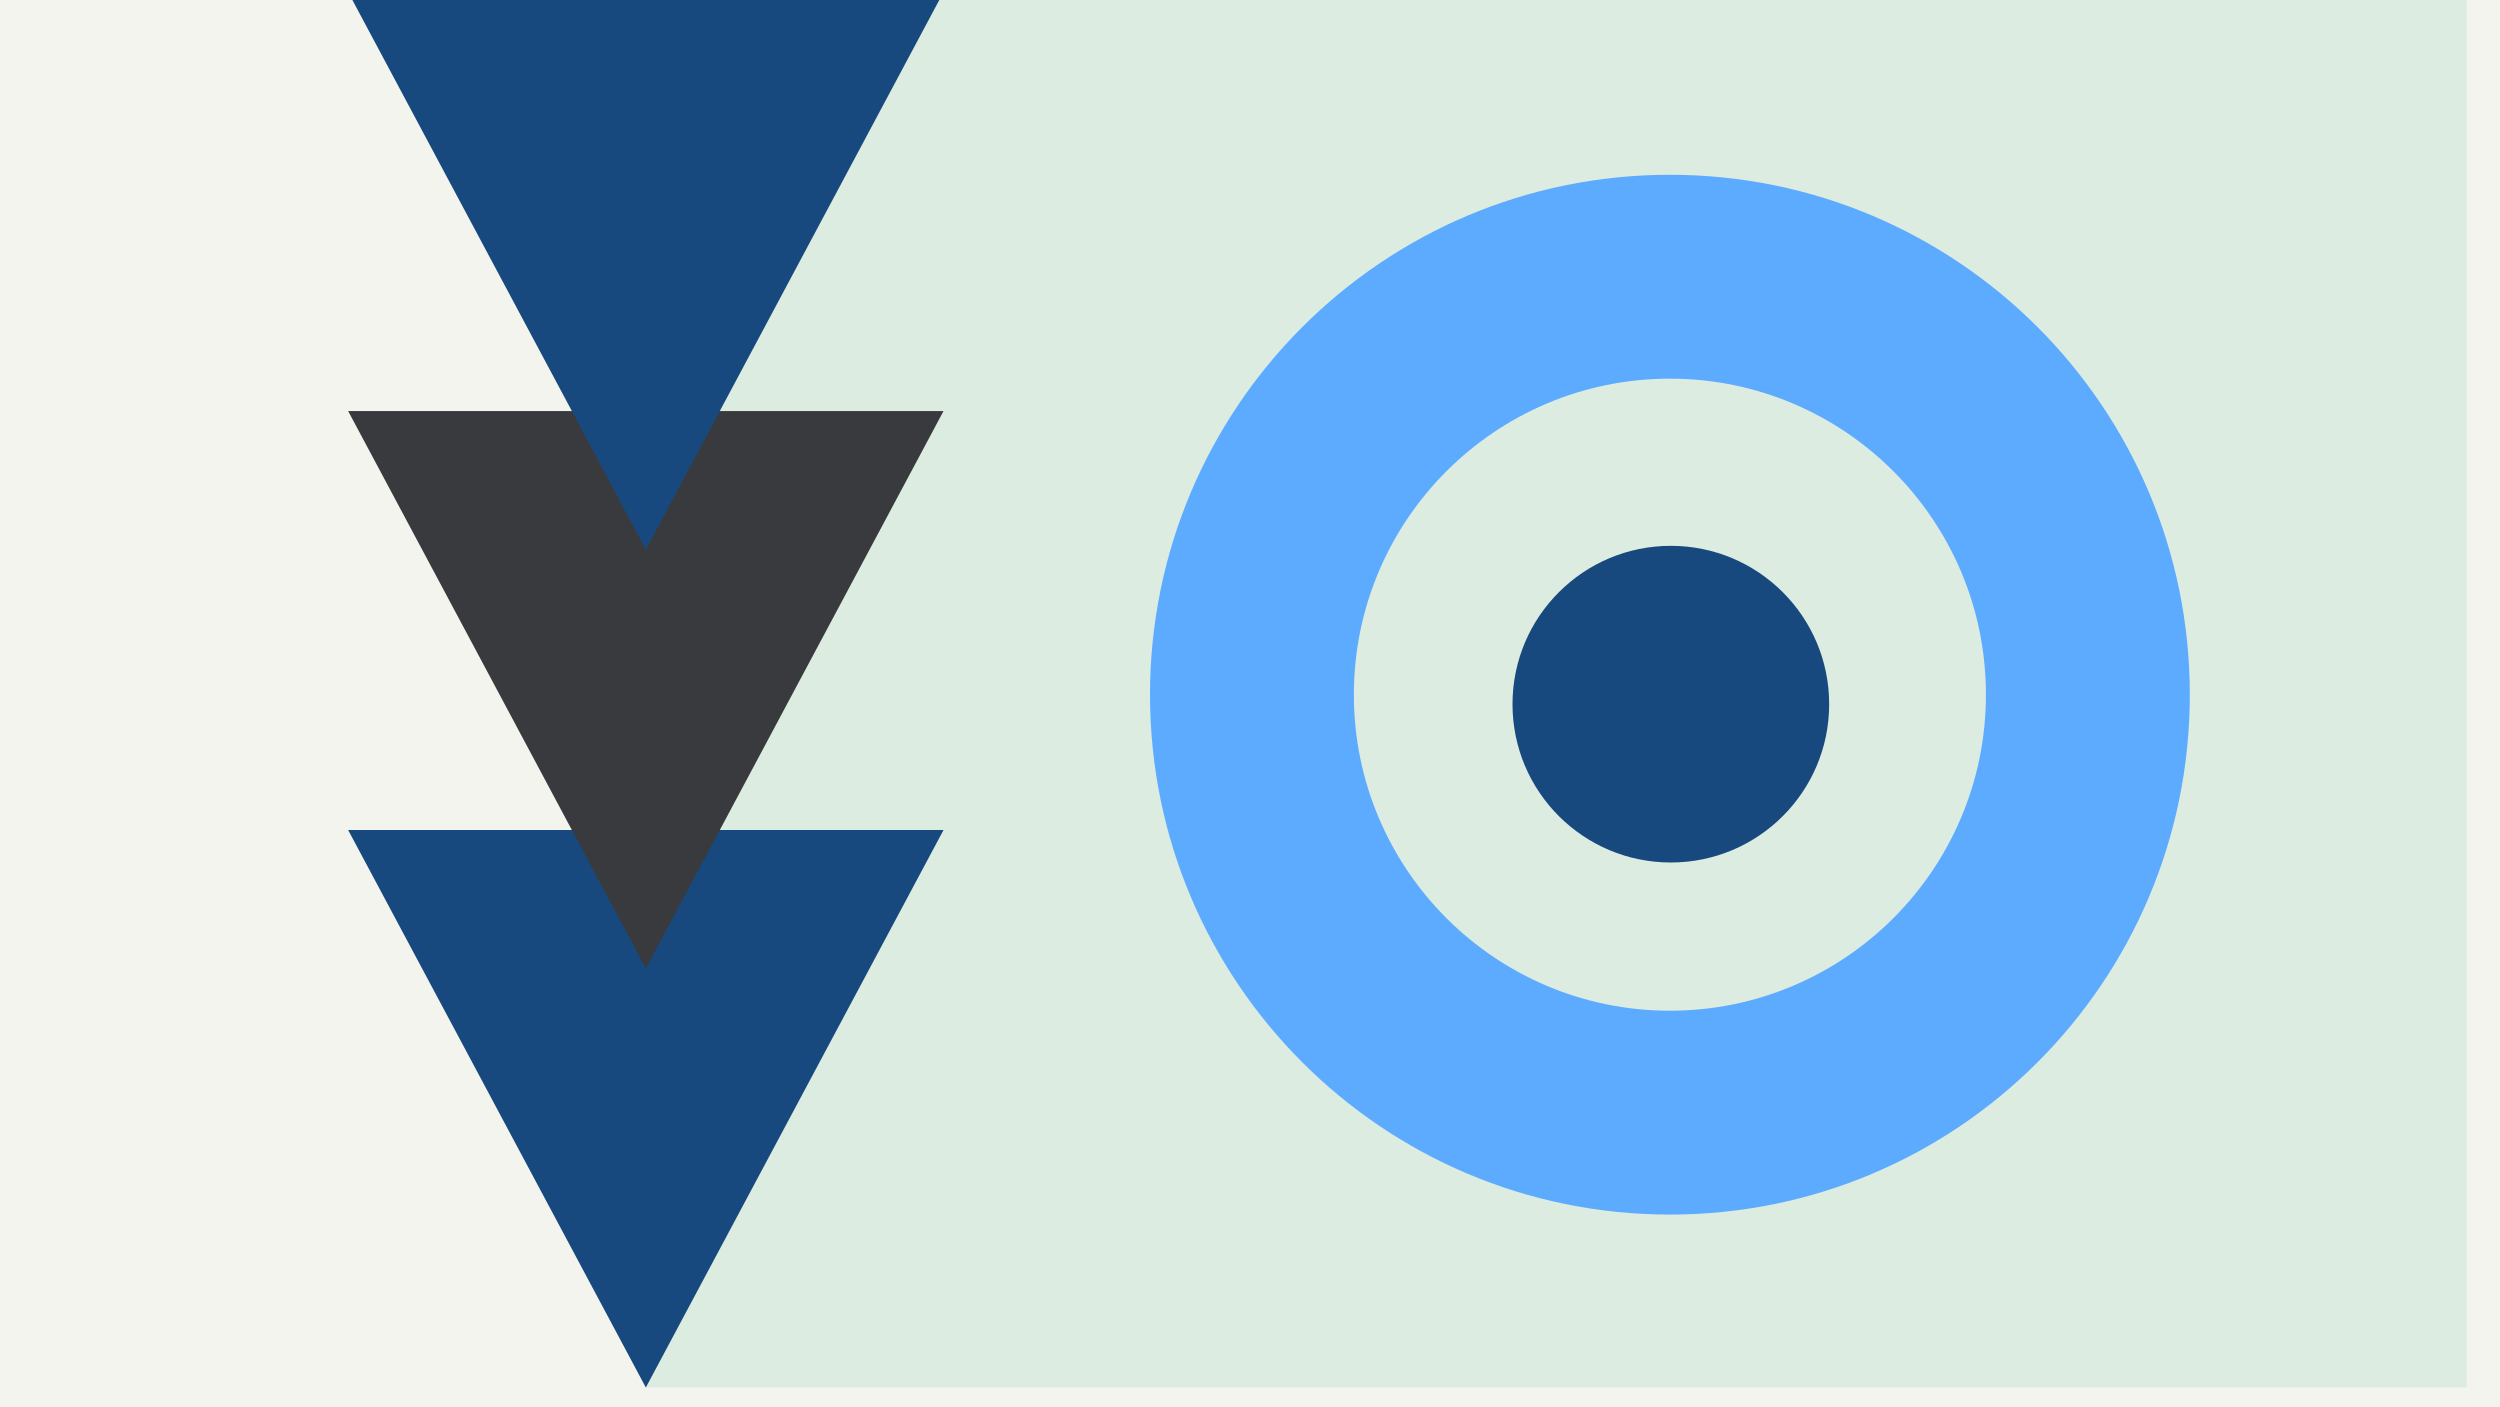
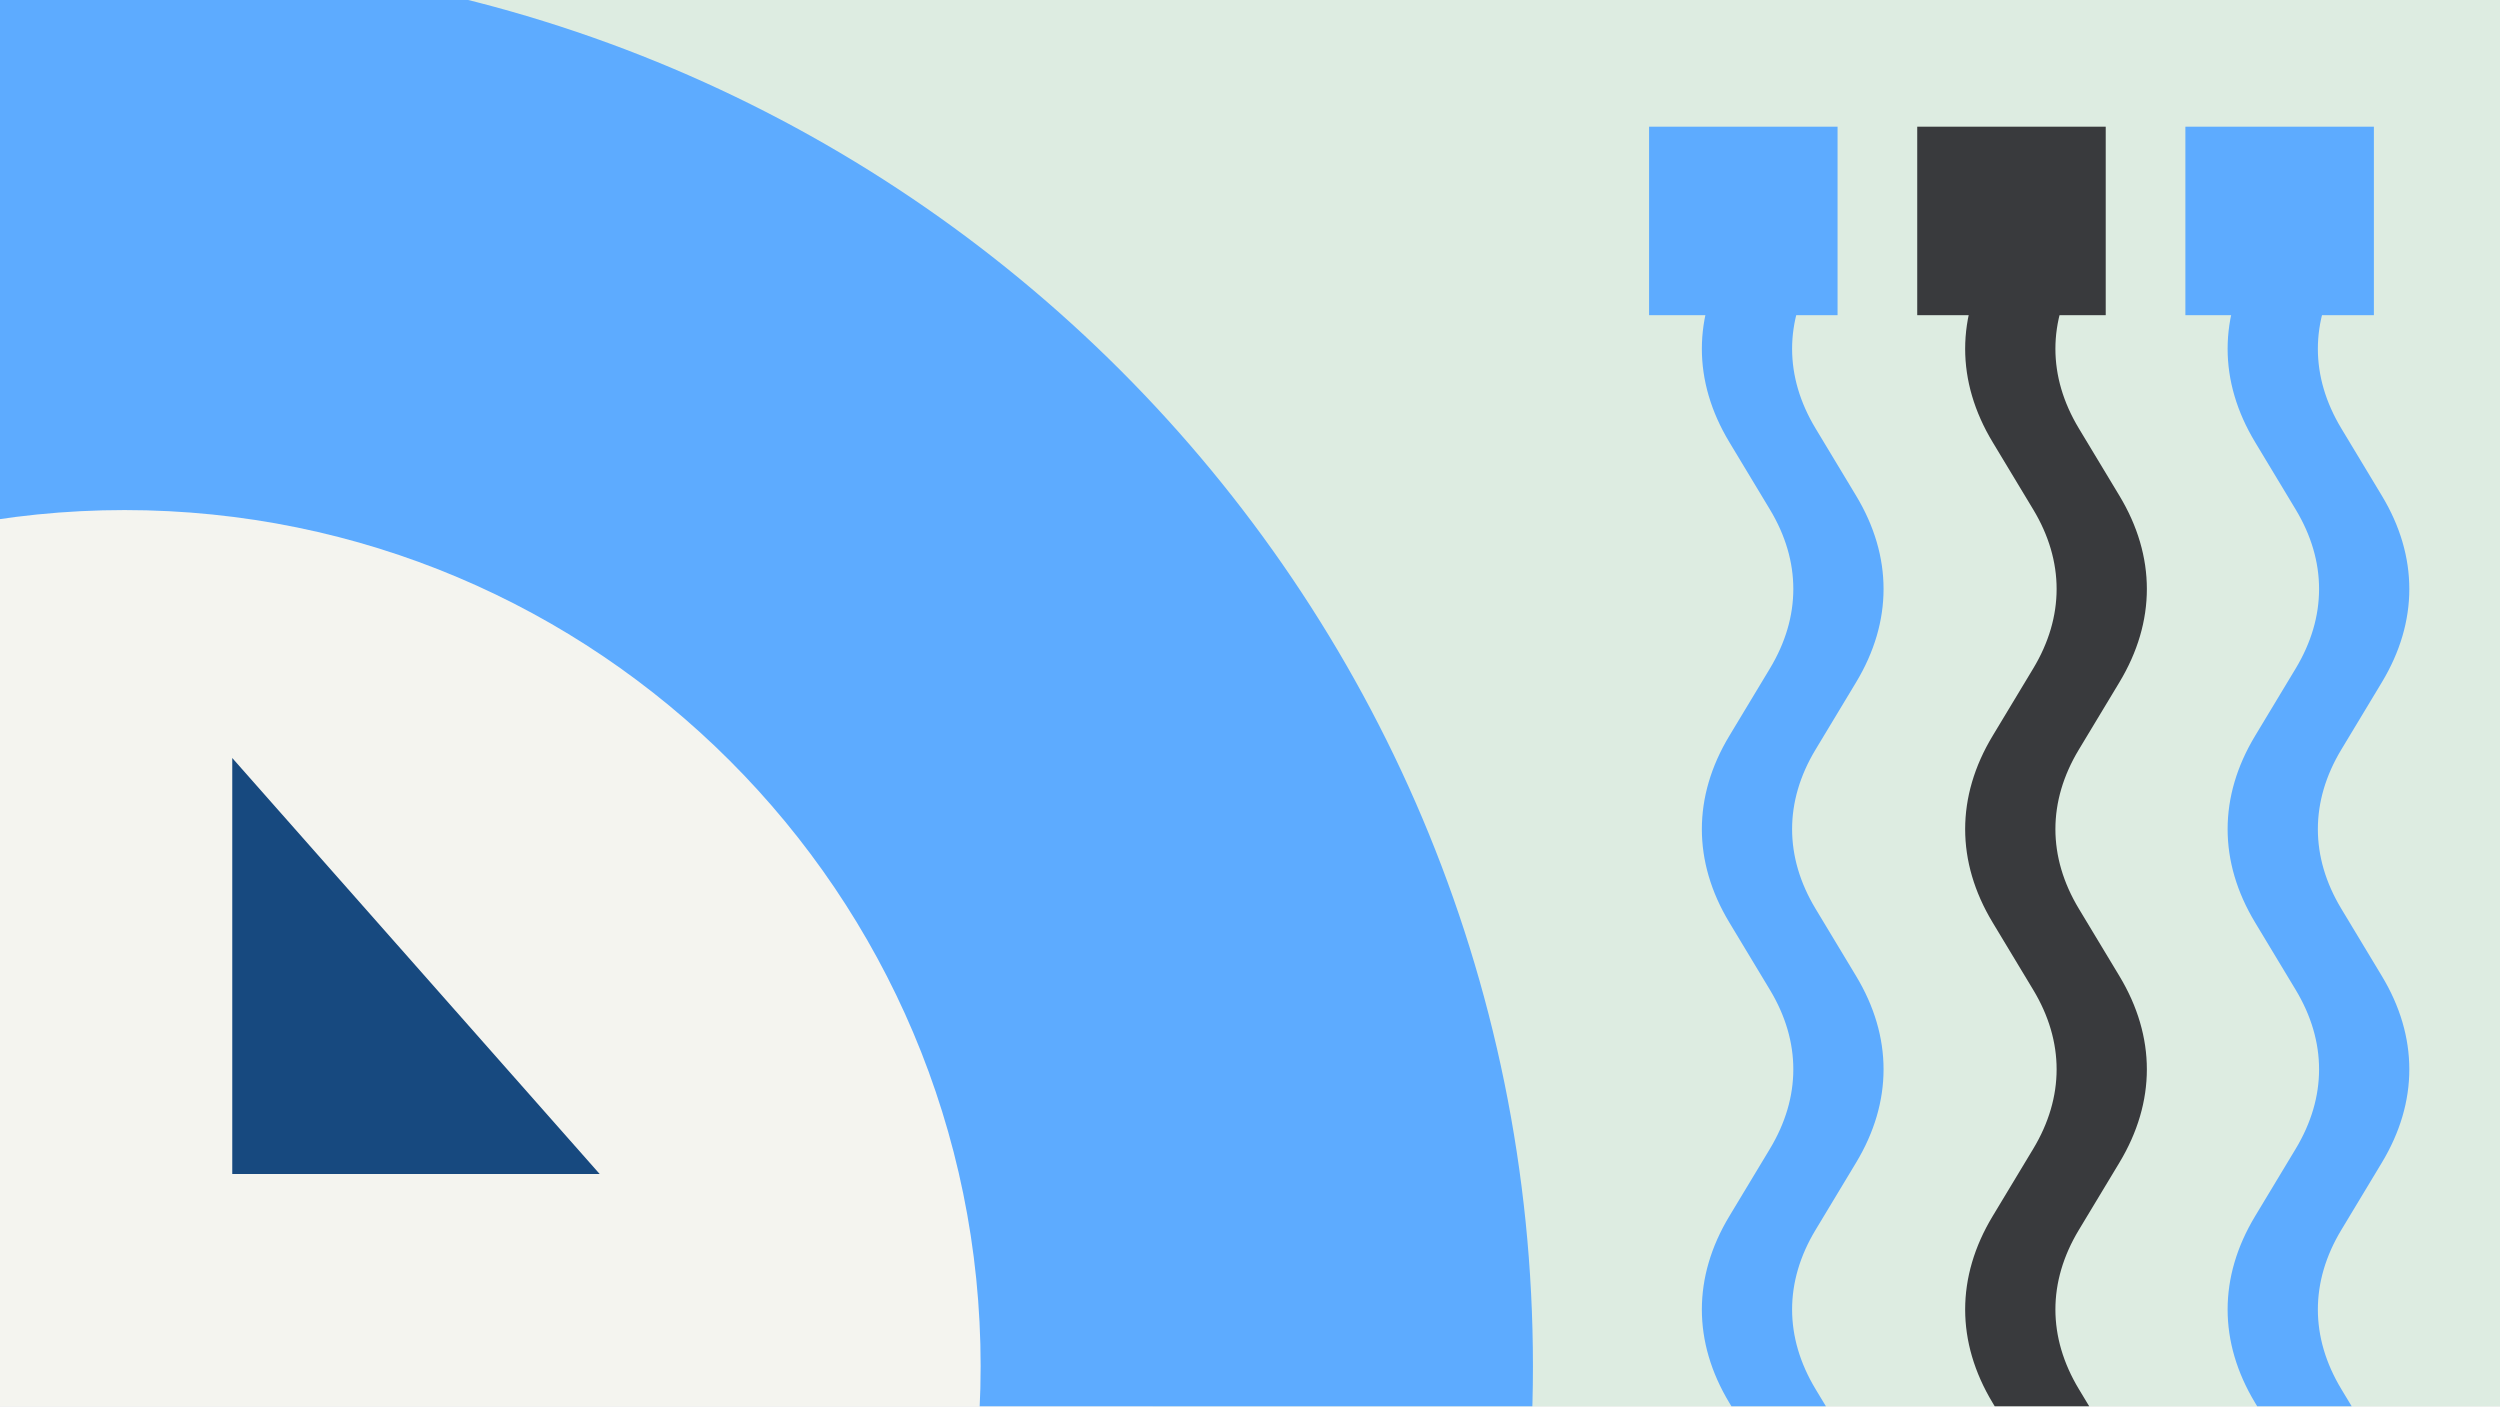
- <svg xmlns="http://www.w3.org/2000/svg" width="1200" height="675" viewBox="0 0 1200 675" fill="none">
-   <g clip-path="url(#clip0_6_4542)">
-     <rect width="1200" height="675" fill="#F4F4EF" />
-     <rect x="310" width="874" height="666" fill="#DDECE1" />
-     <path fill-rule="evenodd" clip-rule="evenodd" d="M801.553 583.001C939.378 583.001 1051.11 471.272 1051.11 333.448C1051.11 195.623 939.378 83.894 801.553 83.894C663.729 83.894 552 195.623 552 333.448C552 471.272 663.729 583.001 801.553 583.001ZM801.553 485.137C885.329 485.137 953.243 417.224 953.243 333.448C953.243 249.672 885.329 181.759 801.553 181.759C717.778 181.759 649.864 249.672 649.864 333.448C649.864 417.224 717.778 485.137 801.553 485.137Z" fill="#5DABFF" />
-     <path d="M310 666L167.106 398.404L452.894 398.404L310 666Z" fill="#17497F" />
-     <path d="M310 464.898L167.106 197.302L452.894 197.302L310 464.898Z" fill="#393A3D" />
-     <path d="M310 263.795L167.106 -3.801L452.894 -3.801L310 263.795Z" fill="#17497F" />
-     <circle cx="802" cy="338" r="76" fill="#17497F" />
+ <svg xmlns="http://www.w3.org/2000/svg" width="1184" height="666" viewBox="0 0 1184 666" fill="none">
+   <g clip-path="url(#clip0_1_4750)">
+     <rect width="1184" height="666" fill="#F4F4EF" />
+     <path d="M10 0H1184V667H546V353.939L10 0Z" fill="#DDECE1" />
+     <path fill-rule="evenodd" clip-rule="evenodd" d="M984.537 809.993C969.74 834.528 969.739 860.802 984.539 885.357L943.717 891.873C926.361 863.076 926.359 832.258 943.717 803.476C943.717 803.476 943.717 803.476 943.717 803.476C943.717 803.475 943.718 803.474 943.719 803.473L962.915 771.612C977.715 747.057 977.714 720.782 962.917 696.248L962.915 696.245L943.717 664.382C943.717 664.382 943.718 664.383 943.717 664.382C926.361 635.586 926.359 604.767 943.717 575.985C943.717 575.984 943.718 575.983 943.719 575.982L962.915 544.122C977.715 519.567 977.714 493.292 962.917 468.757L962.915 468.754L943.717 436.892C943.717 436.891 943.718 436.892 943.717 436.892C926.361 408.095 926.359 377.276 943.717 348.494C943.717 348.493 943.718 348.493 943.719 348.491L962.915 316.631C977.715 292.076 977.714 265.801 962.917 241.266L962.915 241.264L943.717 209.401C943.717 209.401 943.718 209.401 943.717 209.401C926.361 180.603 926.359 149.783 943.719 121.001L984.537 127.521C969.74 152.056 969.739 178.33 984.539 202.885L1003.74 234.746C1003.74 234.747 1003.74 234.748 1003.74 234.749C1021.1 263.531 1021.09 294.349 1003.74 323.146L984.539 355.009L984.537 355.012C969.74 379.546 969.739 405.82 984.539 430.375L1003.74 462.237C1003.74 462.238 1003.74 462.239 1003.74 462.24C1021.09 491.022 1021.09 521.839 1003.74 550.636C1003.74 550.636 1003.74 550.636 1003.74 550.636L984.537 582.503C969.74 607.037 969.739 633.311 984.539 657.866L1003.74 689.727C1003.74 689.728 1003.74 689.729 1003.74 689.73C1021.09 718.512 1021.09 749.33 1003.74 778.127C1003.74 778.127 1003.74 778.126 1003.74 778.127L984.537 809.993Z" fill="#393A3D" />
+     <path fill-rule="evenodd" clip-rule="evenodd" d="M859.838 809.993C845.041 834.528 845.04 860.802 859.839 885.357L819.018 891.873C801.662 863.076 801.66 832.258 819.018 803.476C819.018 803.476 819.017 803.476 819.018 803.476C819.018 803.475 819.019 803.474 819.019 803.473L838.216 771.612C853.015 747.057 853.015 720.782 838.217 696.248L838.216 696.245L819.018 664.382C819.018 664.382 819.018 664.383 819.018 664.382C801.662 635.586 801.66 604.767 819.018 575.985C819.018 575.984 819.019 575.983 819.019 575.982L838.216 544.122C853.015 519.567 853.015 493.292 838.217 468.757L838.216 468.754L819.018 436.892C819.018 436.891 819.018 436.892 819.018 436.892C801.662 408.095 801.66 377.276 819.018 348.494C819.018 348.493 819.019 348.493 819.019 348.491L838.216 316.631C853.015 292.076 853.015 265.801 838.217 241.266L838.216 241.264L819.018 209.401C819.018 209.401 819.018 209.401 819.018 209.401C801.662 180.603 801.66 149.783 819.019 121.001L859.838 127.521C845.041 152.056 845.04 178.33 859.839 202.885L879.036 234.746C879.037 234.747 879.038 234.748 879.038 234.749C896.396 263.531 896.394 294.349 879.038 323.146L859.84 355.009L859.838 355.012C845.041 379.546 845.04 405.82 859.839 430.375L879.036 462.237C879.037 462.238 879.038 462.239 879.038 462.24C896.396 491.022 896.394 521.839 879.038 550.636C879.038 550.636 879.038 550.636 879.038 550.636L859.838 582.503C845.041 607.037 845.04 633.311 859.839 657.866L879.036 689.727C879.037 689.728 879.038 689.729 879.038 689.73C896.396 718.512 896.394 749.33 879.038 778.127C879.038 778.127 879.038 778.126 879.038 778.127L859.838 809.993Z" fill="#5DABFF" />
+     <path fill-rule="evenodd" clip-rule="evenodd" d="M1108.84 809.993C1094.04 834.528 1094.04 860.802 1108.84 885.357L1068.02 891.873C1050.66 863.076 1050.66 832.258 1068.02 803.476C1068.02 803.476 1068.02 803.476 1068.02 803.476C1068.02 803.475 1068.02 803.474 1068.02 803.473L1087.22 771.612C1102.02 747.057 1102.01 720.782 1087.22 696.248L1087.22 696.245L1068.02 664.382C1068.02 664.382 1068.02 664.383 1068.02 664.382C1050.66 635.586 1050.66 604.767 1068.02 575.985C1068.02 575.984 1068.02 575.983 1068.02 575.982L1087.22 544.122C1102.02 519.567 1102.01 493.292 1087.22 468.757L1087.22 468.754L1068.02 436.892C1068.02 436.891 1068.02 436.892 1068.02 436.892C1050.66 408.095 1050.66 377.276 1068.02 348.494C1068.02 348.493 1068.02 348.493 1068.02 348.491L1087.22 316.631C1102.02 292.076 1102.01 265.801 1087.22 241.266L1087.22 241.264L1068.02 209.401C1068.02 209.401 1068.02 209.401 1068.02 209.401C1050.66 180.603 1050.66 149.783 1068.02 121.001L1108.84 127.521C1094.04 152.056 1094.04 178.33 1108.84 202.885L1128.04 234.746C1128.04 234.747 1128.04 234.748 1128.04 234.749C1145.4 263.531 1145.39 294.349 1128.04 323.146L1108.84 355.009L1108.84 355.012C1094.04 379.546 1094.04 405.82 1108.84 430.375L1128.04 462.237C1128.04 462.238 1128.04 462.239 1128.04 462.24C1145.4 491.022 1145.39 521.839 1128.04 550.636C1128.04 550.636 1128.04 550.636 1128.04 550.636L1108.84 582.503C1094.04 607.037 1094.04 633.311 1108.84 657.866L1128.04 689.727C1128.04 689.728 1128.04 689.729 1128.04 689.73C1145.4 718.512 1145.39 749.33 1128.04 778.127C1128.04 778.127 1128.04 778.126 1128.04 778.127L1108.84 809.993Z" fill="#5DABFF" />
+     <path fill-rule="evenodd" clip-rule="evenodd" d="M59 1314C427.374 1314 726 1015.37 726 647C726 278.626 427.374 -20 59 -20C-309.374 -20 -608 278.626 -608 647C-608 1015.37 -309.374 1314 59 1314ZM59 1052.43C282.913 1052.43 464.431 870.914 464.431 647C464.431 423.086 282.913 241.569 59 241.569C-164.913 241.569 -346.431 423.086 -346.431 647C-346.431 870.914 -164.913 1052.43 59 1052.43Z" fill="#5DABFF" />
+     <rect x="781" y="60" width="89.27" height="89.27" fill="#5DABFF" />
+     <rect x="908" y="60" width="89.27" height="89.27" fill="#393A3D" />
+     <rect x="1035" y="60" width="89.27" height="89.27" fill="#5DABFF" />
+     <path d="M110 359V556H284L110 359Z" fill="#17497F" />
  </g>
  <defs>
-     <clipPath id="clip0_6_4542">
-       <rect width="1200" height="675" fill="white" />
+     <clipPath id="clip0_1_4750">
+       <rect width="1184" height="666" fill="white" />
    </clipPath>
  </defs>
</svg>
